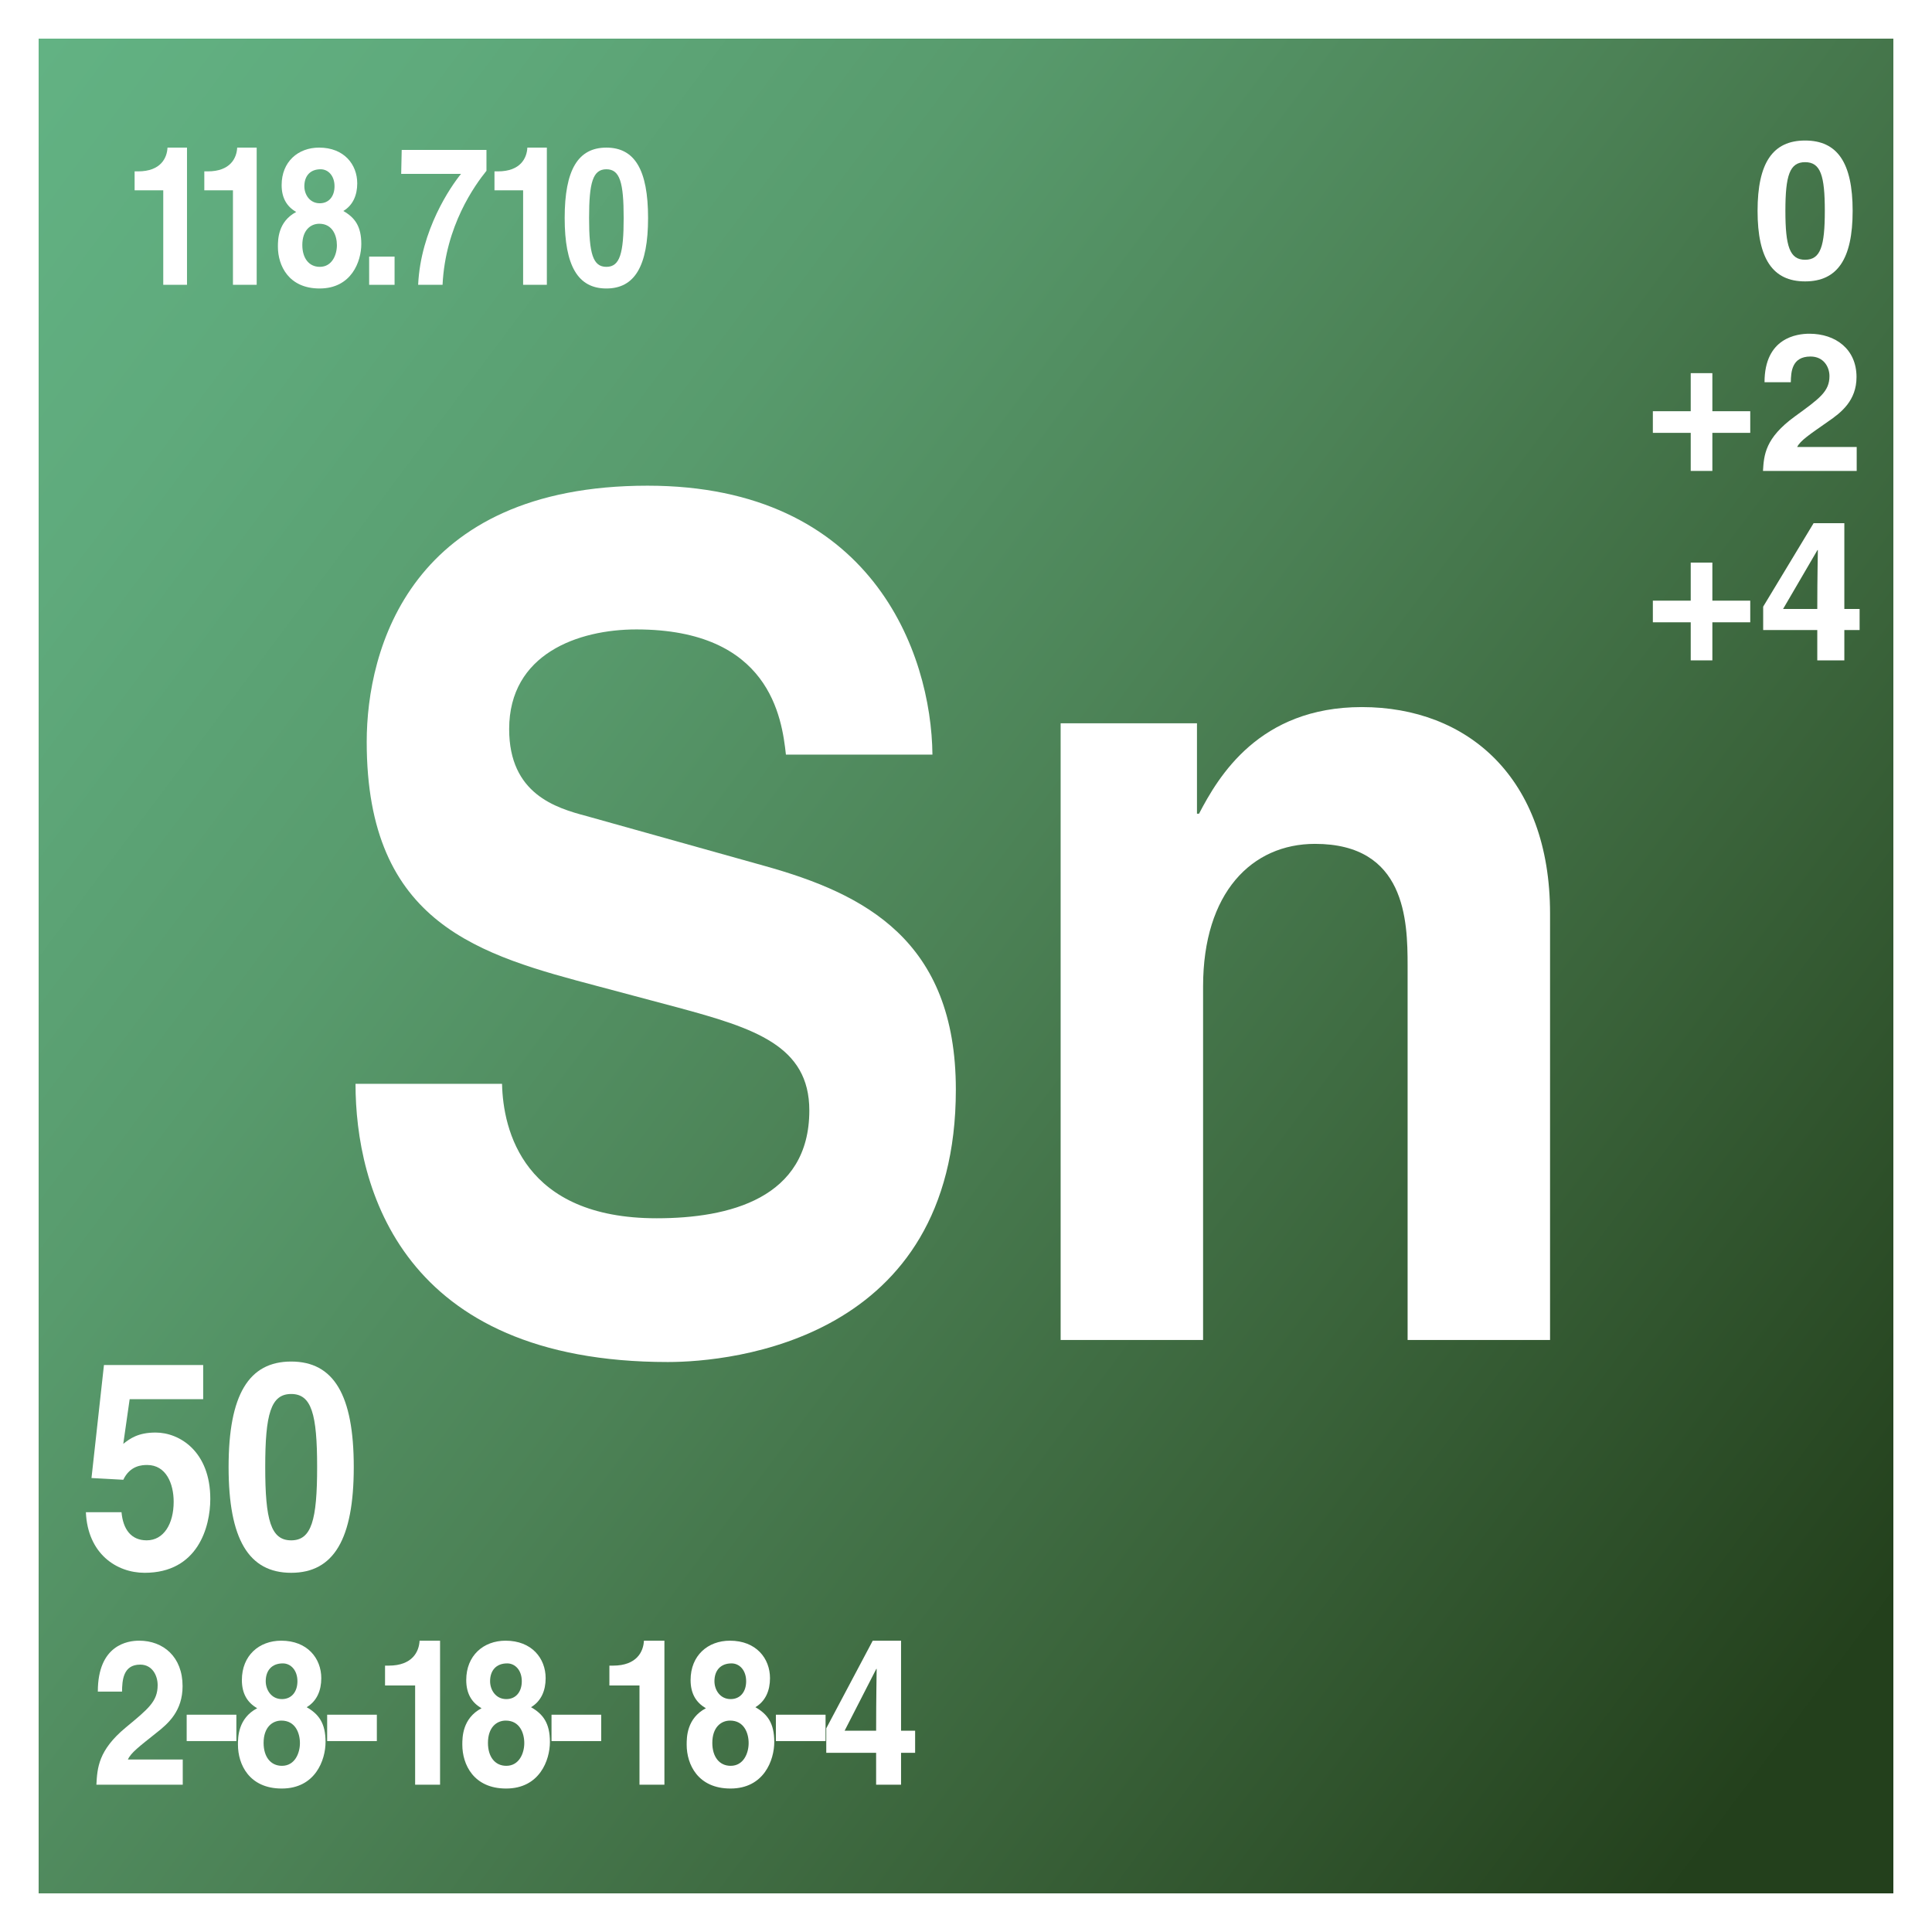
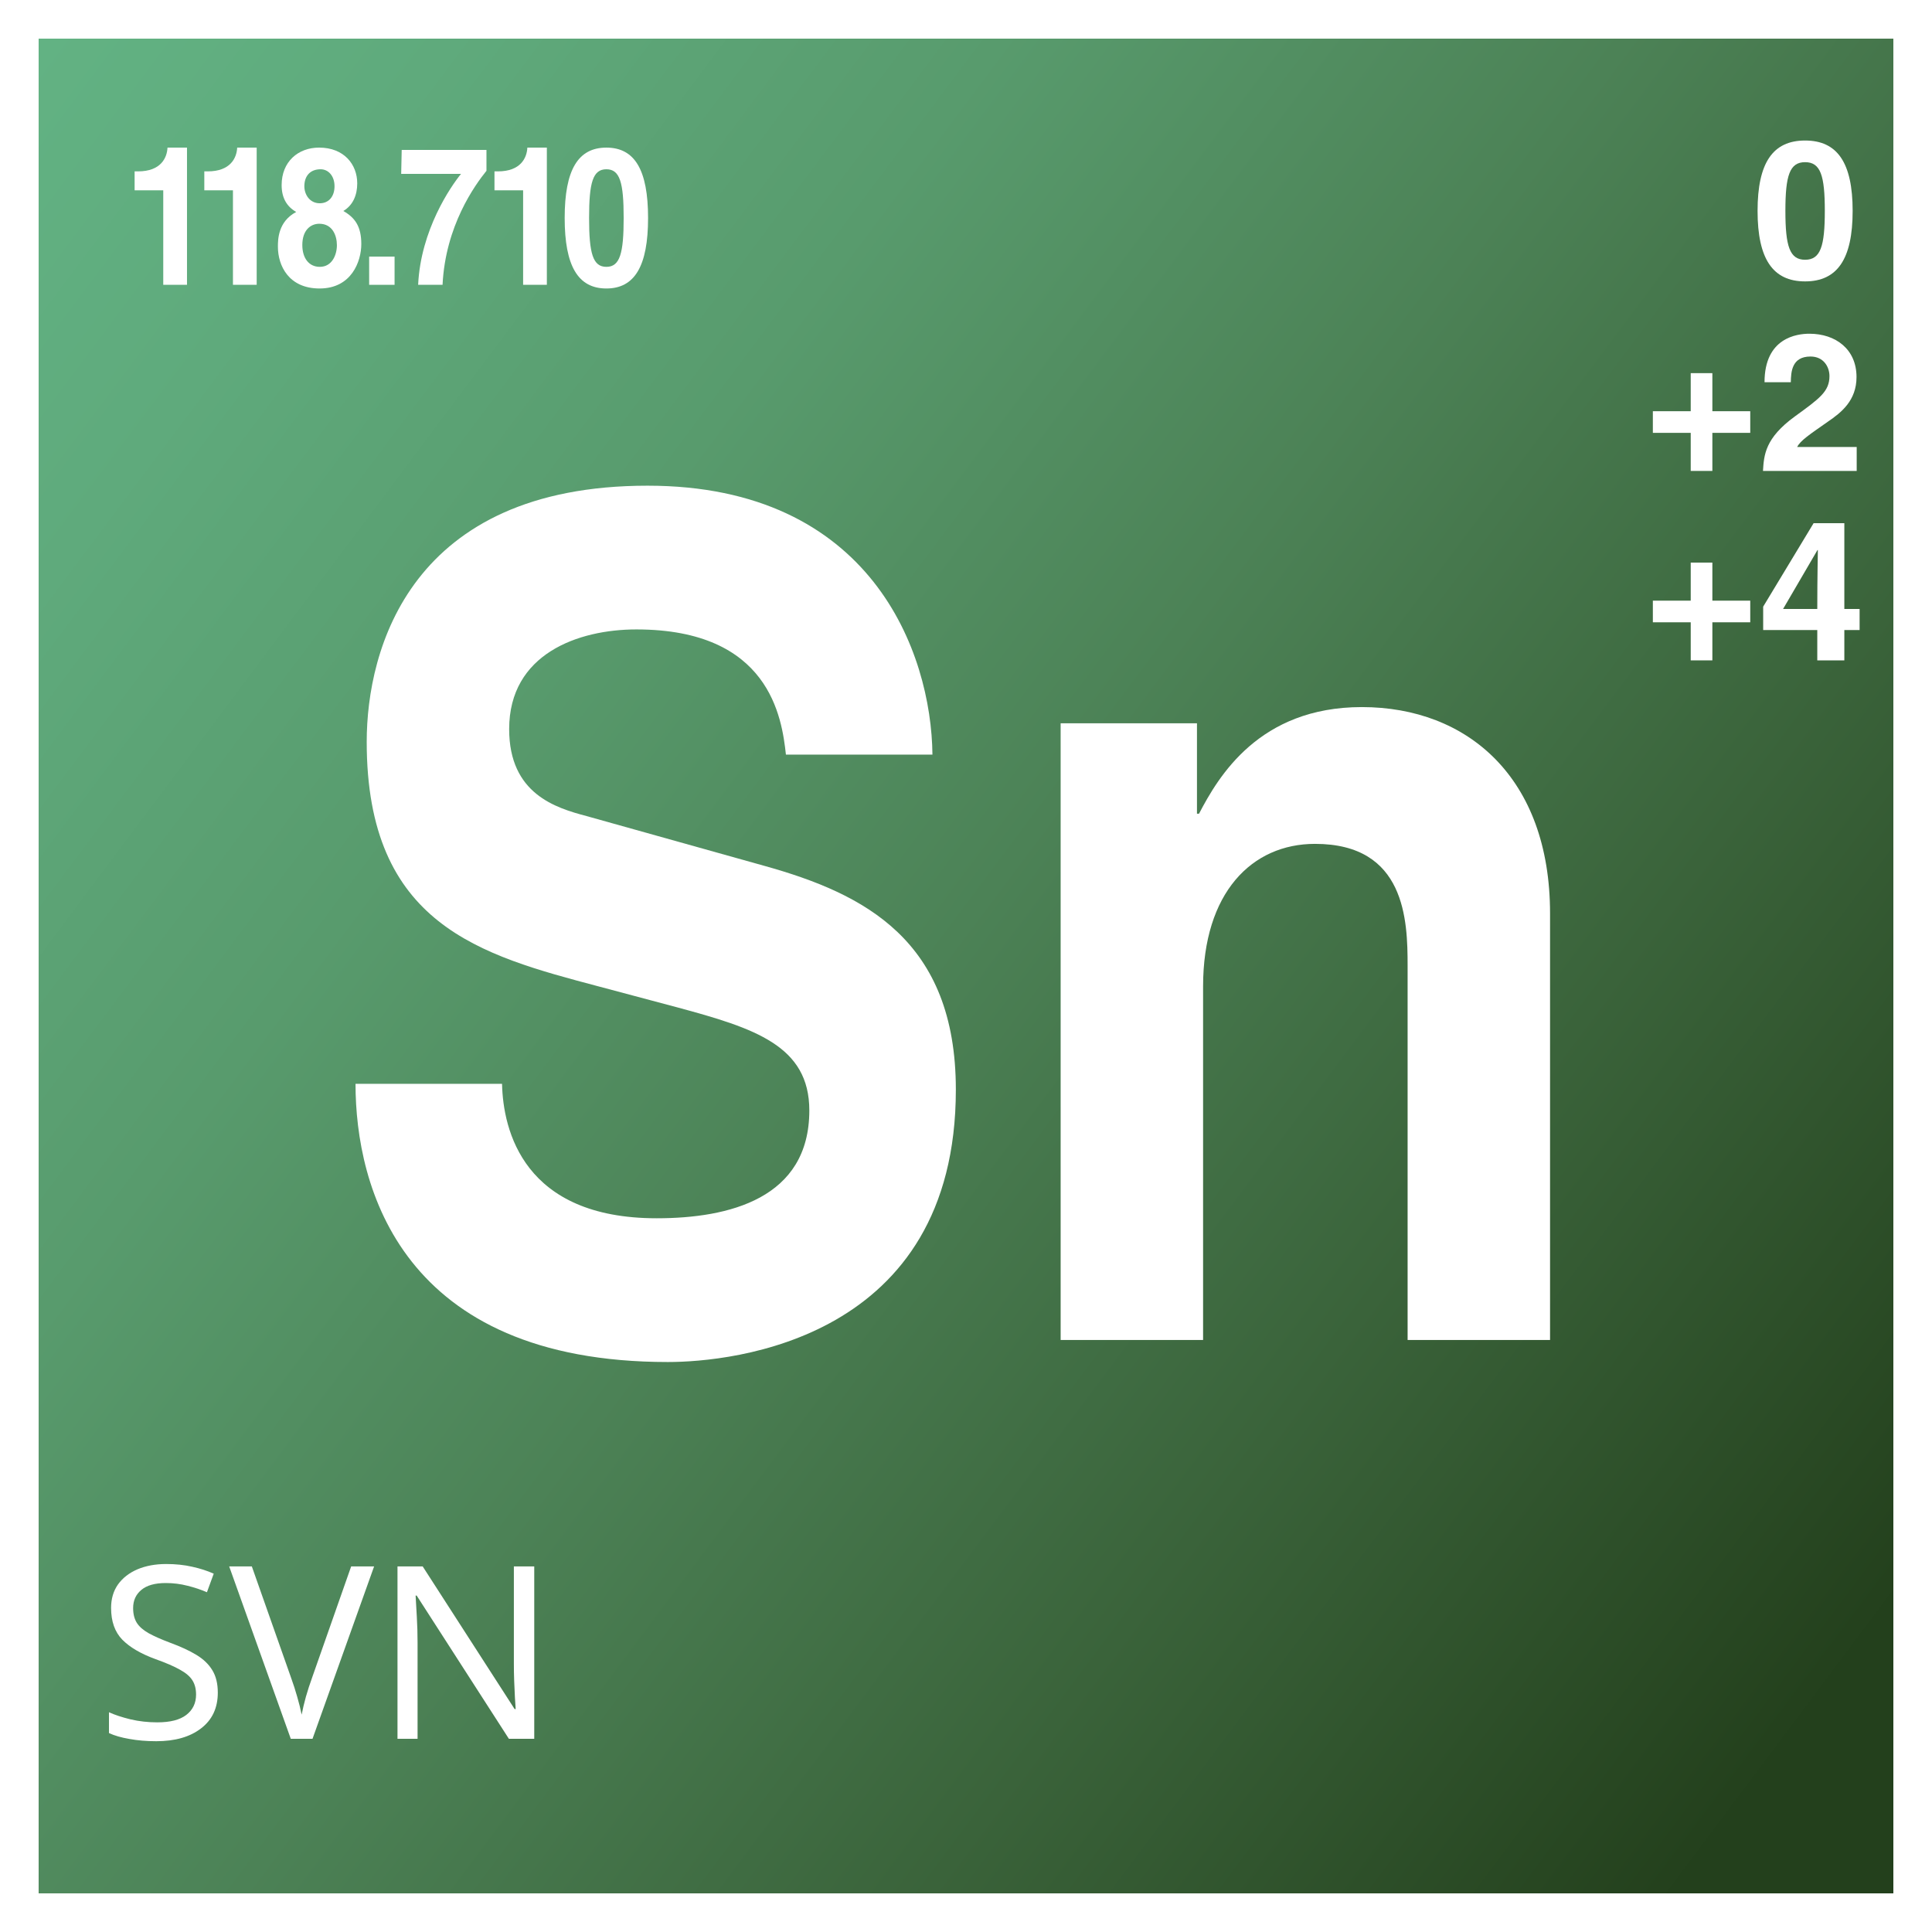
<svg xmlns="http://www.w3.org/2000/svg" version="1.1" x="0px" y="0px" width="200px" height="200px" viewBox="0 0 200 200" enable-background="new 0 0 200 200" xml:space="preserve">
  <g id="Arriere-Plan">
    <rect fill="#FFFFFF" width="200" height="200" />
  </g>
  <g id="Fond">
    <linearGradient id="SVGID_1_" gradientUnits="userSpaceOnUse" x1="-7.222" y1="19.677" x2="193.159" y2="169.789">
      <stop offset="0" style="stop-color:#62B283" />
      <stop offset="0.135" style="stop-color:#5FAA7C" />
      <stop offset="0.317" style="stop-color:#589B6D" />
      <stop offset="0.524" style="stop-color:#4C8256" />
      <stop offset="0.752" style="stop-color:#3A633A" />
      <stop offset="0.993" style="stop-color:#24411D" />
      <stop offset="1" style="stop-color:#23401C" />
    </linearGradient>
    <rect x="4" y="4" fill="url(#SVGID_1_)" width="192" height="192" />
  </g>
  <g id="Texte">
    <g>
      <path fill="#FFFFFF" d="M51.971,112.196c0.105,4.8,2.212,13.919,16.01,13.919c7.479,0,15.8-2.04,15.8-11.159    c0-6.72-5.688-8.52-13.693-10.68l-8.11-2.16c-12.219-3.24-24.016-6.359-24.016-25.319c0-9.6,4.529-26.519,29.071-26.519    c23.173,0,29.388,17.279,29.493,27.839H81.358c-0.421-3.84-1.685-12.959-15.484-12.959c-6.004,0-13.166,2.52-13.166,10.32    c0,6.72,4.845,8.16,8.005,9l18.433,5.16c10.322,2.88,19.803,7.68,19.803,23.159c0,25.919-23.173,28.199-29.809,28.199    c-27.597,0-32.337-18.12-32.337-28.799H51.971z" />
      <path fill="#FFFFFF" d="M160.461,138.715h-14.746V99.957c0-4.68-0.211-12.6-9.586-12.6c-6.531,0-11.586,5.04-11.586,14.759v36.599    h-14.746V74.877h14.113v9.36h0.211c2.002-3.84,6.215-11.04,16.854-11.04c10.955,0,19.486,7.32,19.486,21.359V138.715z" />
    </g>
    <g>
      <path fill="#FFFFFF" d="M186.863,14.547c3.342,0,4.922,2.301,4.922,7.282s-1.58,7.301-4.922,7.301c-3.34,0-4.92-2.32-4.92-7.301    S183.523,14.547,186.863,14.547z M186.863,26.89c1.602,0,2.041-1.4,2.041-5.061s-0.439-5.041-2.041-5.041    c-1.6,0-2.04,1.38-2.04,5.041S185.264,26.89,186.863,26.89z" />
    </g>
    <g>
      <path fill="#FFFFFF" d="M175.023,38.628h2.24v3.941h3.922v2.24h-3.922v3.941h-2.24v-3.941h-3.92v-2.24h3.92V38.628z" />
      <path fill="#FFFFFF" d="M182.663,39.568c0-4.621,3.381-5.021,4.642-5.021c2.72,0,4.881,1.601,4.881,4.481    c0,2.44-1.58,3.681-2.961,4.621c-1.881,1.32-2.861,1.96-3.181,2.621h6.161v2.48h-9.702c0.101-1.66,0.22-3.401,3.301-5.641    c2.561-1.86,3.581-2.581,3.581-4.181c0-0.94-0.601-2.021-1.961-2.021c-1.96,0-2.02,1.621-2.04,2.661H182.663z" />
    </g>
    <g>
      <path fill="#FFFFFF" d="M175.023,58.239h2.24v3.941h3.922v2.24h-3.922v3.941h-2.24V64.42h-3.92v-2.24h3.92V58.239z" />
      <path fill="#FFFFFF" d="M192.506,65.221h-1.581v3.141h-2.801v-3.141h-5.601V62.8l5.221-8.642h3.181v8.882h1.581V65.221z     M188.124,63.04c0-3.44,0.06-5.661,0.06-6.101h-0.039l-3.561,6.101H188.124z" />
    </g>
    <g>
-       <path fill="#FFFFFF" d="M12.762,149.467c0.685-0.54,1.528-1.17,3.345-1.17c2.502,0,5.663,1.979,5.663,6.869    c0,2.91-1.291,7.65-6.795,7.65c-2.923,0-5.899-1.98-6.084-6.271h3.688c0.158,1.74,0.974,2.91,2.607,2.91    c1.765,0,2.792-1.71,2.792-3.989c0-1.891-0.79-3.811-2.739-3.811c-0.5,0-1.765,0.03-2.476,1.53l-3.292-0.18l1.291-11.7h10.271    v3.54h-7.611L12.762,149.467z" />
-       <path fill="#FFFFFF" d="M30.143,140.947c4.398,0,6.479,3.449,6.479,10.919s-2.081,10.95-6.479,10.95    c-4.398,0-6.479-3.48-6.479-10.95S25.744,140.947,30.143,140.947z M30.143,159.456c2.107,0,2.686-2.1,2.686-7.59    c0-5.489-0.579-7.56-2.686-7.56s-2.687,2.07-2.687,7.56C27.456,157.356,28.036,159.456,30.143,159.456z" />
-     </g>
-     <g>
	</g>
    <g>
	</g>
    <g>
	</g>
    <g>
      <path fill="#FFFFFF" d="M13.935,17.741h0.351c2.369,0,3.001-1.4,3.054-2.46h2.018v14.203H16.9v-9.782h-2.965V17.741z" />
      <path fill="#FFFFFF" d="M21.15,17.741H21.5c2.369,0,3.001-1.4,3.054-2.46h2.018v14.203h-2.457v-9.782H21.15V17.741z" />
      <path fill="#FFFFFF" d="M33.086,29.864c-3.211,0-4.317-2.38-4.317-4.321c0-0.72,0-2.601,1.895-3.601    c-0.982-0.56-1.509-1.46-1.509-2.781c0-2.42,1.702-3.881,3.878-3.881c2.58,0,3.948,1.74,3.948,3.701    c0,1.22-0.439,2.261-1.439,2.861c1.193,0.68,1.86,1.58,1.86,3.421C37.402,27.063,36.385,29.864,33.086,29.864z M33.051,23.163    c-0.895,0-1.755,0.66-1.755,2.2c0,1.36,0.685,2.261,1.808,2.261c1.281,0,1.772-1.26,1.772-2.241    C34.875,24.383,34.419,23.163,33.051,23.163z M34.63,19.282c0-1.08-0.649-1.76-1.439-1.76c-1.105,0-1.685,0.72-1.685,1.76    c0,0.84,0.544,1.76,1.597,1.76C34.068,21.042,34.63,20.302,34.63,19.282z" />
      <path fill="#FFFFFF" d="M40.846,29.484h-2.632v-2.92h2.632V29.484z" />
      <path fill="#FFFFFF" d="M50.358,17.681c-1.193,1.48-4.247,5.682-4.545,11.803h-2.527c0.263-5.681,3.387-10.202,4.439-11.482    h-6.194l0.053-2.48h8.774V17.681z" />
      <path fill="#FFFFFF" d="M51.187,17.741h0.351c2.369,0,3.001-1.4,3.054-2.46h2.018v14.203h-2.457v-9.782h-2.965V17.741z" />
      <path fill="#FFFFFF" d="M62.772,15.281c2.93,0,4.316,2.301,4.316,7.282s-1.386,7.301-4.316,7.301c-2.931,0-4.317-2.32-4.317-7.301    S59.841,15.281,62.772,15.281z M62.772,27.624c1.404,0,1.79-1.4,1.79-5.061s-0.386-5.041-1.79-5.041s-1.79,1.38-1.79,5.041    S61.368,27.624,62.772,27.624z" />
    </g>
    <g>
-       <path fill="#FFFFFF" d="M10.127,175.113c0-4.851,3.115-5.271,4.276-5.271c2.507,0,4.497,1.68,4.497,4.703    c0,2.562-1.456,3.863-2.728,4.851c-1.733,1.385-2.636,2.057-2.931,2.75h5.677v2.604H9.979c0.092-1.742,0.203-3.569,3.041-5.921    c2.359-1.952,3.3-2.708,3.3-4.388c0-0.987-0.553-2.121-1.807-2.121c-1.807,0-1.862,1.701-1.88,2.793H10.127z" />
-       <path fill="#FFFFFF" d="M24.468,180.236h-5.143v-2.73h5.143V180.236z" />
-       <path fill="#FFFFFF" d="M29.168,185.148c-3.374,0-4.535-2.498-4.535-4.535c0-0.756,0-2.729,1.991-3.779    c-1.032-0.588-1.585-1.532-1.585-2.918c0-2.541,1.788-4.073,4.073-4.073c2.71,0,4.147,1.827,4.147,3.884    c0,1.281-0.461,2.373-1.512,3.003c1.254,0.714,1.954,1.659,1.954,3.591C33.702,182.209,32.633,185.148,29.168,185.148z     M29.131,178.115c-0.94,0-1.843,0.693-1.843,2.31c0,1.428,0.719,2.372,1.898,2.372c1.346,0,1.862-1.322,1.862-2.352    C31.048,179.396,30.568,178.115,29.131,178.115z M30.79,174.042c0-1.134-0.682-1.848-1.512-1.848c-1.161,0-1.77,0.756-1.77,1.848    c0,0.882,0.571,1.848,1.677,1.848C30.2,175.89,30.79,175.113,30.79,174.042z" />
-       <path fill="#FFFFFF" d="M39.011,180.236h-5.143v-2.73h5.143V180.236z" />
-       <path fill="#FFFFFF" d="M39.859,172.426h0.369c2.488,0,3.152-1.471,3.207-2.583h2.12v14.907h-2.581v-10.268h-3.115V172.426z" />
-       <path fill="#FFFFFF" d="M52.394,185.148c-3.374,0-4.535-2.498-4.535-4.535c0-0.756,0-2.729,1.991-3.779    c-1.032-0.588-1.585-1.532-1.585-2.918c0-2.541,1.788-4.073,4.073-4.073c2.71,0,4.147,1.827,4.147,3.884    c0,1.281-0.461,2.373-1.512,3.003c1.254,0.714,1.954,1.659,1.954,3.591C56.928,182.209,55.858,185.148,52.394,185.148z     M52.356,178.115c-0.94,0-1.843,0.693-1.843,2.31c0,1.428,0.719,2.372,1.898,2.372c1.346,0,1.862-1.322,1.862-2.352    C54.273,179.396,53.794,178.115,52.356,178.115z M54.016,174.042c0-1.134-0.682-1.848-1.512-1.848c-1.161,0-1.77,0.756-1.77,1.848    c0,0.882,0.571,1.848,1.677,1.848C53.426,175.89,54.016,175.113,54.016,174.042z" />
-       <path fill="#FFFFFF" d="M62.236,180.236h-5.143v-2.73h5.143V180.236z" />
-       <path fill="#FFFFFF" d="M63.084,172.426h0.369c2.488,0,3.152-1.471,3.207-2.583h2.12v14.907h-2.581v-10.268h-3.115V172.426z" />
-       <path fill="#FFFFFF" d="M75.619,185.148c-3.374,0-4.535-2.498-4.535-4.535c0-0.756,0-2.729,1.991-3.779    c-1.032-0.588-1.585-1.532-1.585-2.918c0-2.541,1.788-4.073,4.073-4.073c2.71,0,4.147,1.827,4.147,3.884    c0,1.281-0.461,2.373-1.512,3.003c1.254,0.714,1.954,1.659,1.954,3.591C80.153,182.209,79.084,185.148,75.619,185.148z     M75.582,178.115c-0.94,0-1.843,0.693-1.843,2.31c0,1.428,0.719,2.372,1.898,2.372c1.346,0,1.862-1.322,1.862-2.352    C77.499,179.396,77.02,178.115,75.582,178.115z M77.241,174.042c0-1.134-0.682-1.848-1.512-1.848c-1.161,0-1.77,0.756-1.77,1.848    c0,0.882,0.571,1.848,1.677,1.848C76.651,175.89,77.241,175.113,77.241,174.042z" />
-       <path fill="#FFFFFF" d="M85.462,180.236h-5.143v-2.73h5.143V180.236z" />
-       <path fill="#FFFFFF" d="M94.733,181.453h-1.456v3.297h-2.581v-3.297h-5.161v-2.54l4.811-9.07h2.931v9.322h1.456V181.453z     M90.697,179.165c0-3.611,0.055-5.942,0.055-6.403h-0.037l-3.281,6.403H90.697z" />
-     </g>
-     <g>
	</g>
    <g>
- 	</g>
+       <text x="10" y="180" font-family="sans-serif" font-size="25px" fill="#FFFFFF">SVN</text>
+     </g>
    <g>
	</g>
    <g>
	</g>
    <g>
	</g>
    <g>
	</g>
  </g>
</svg>
